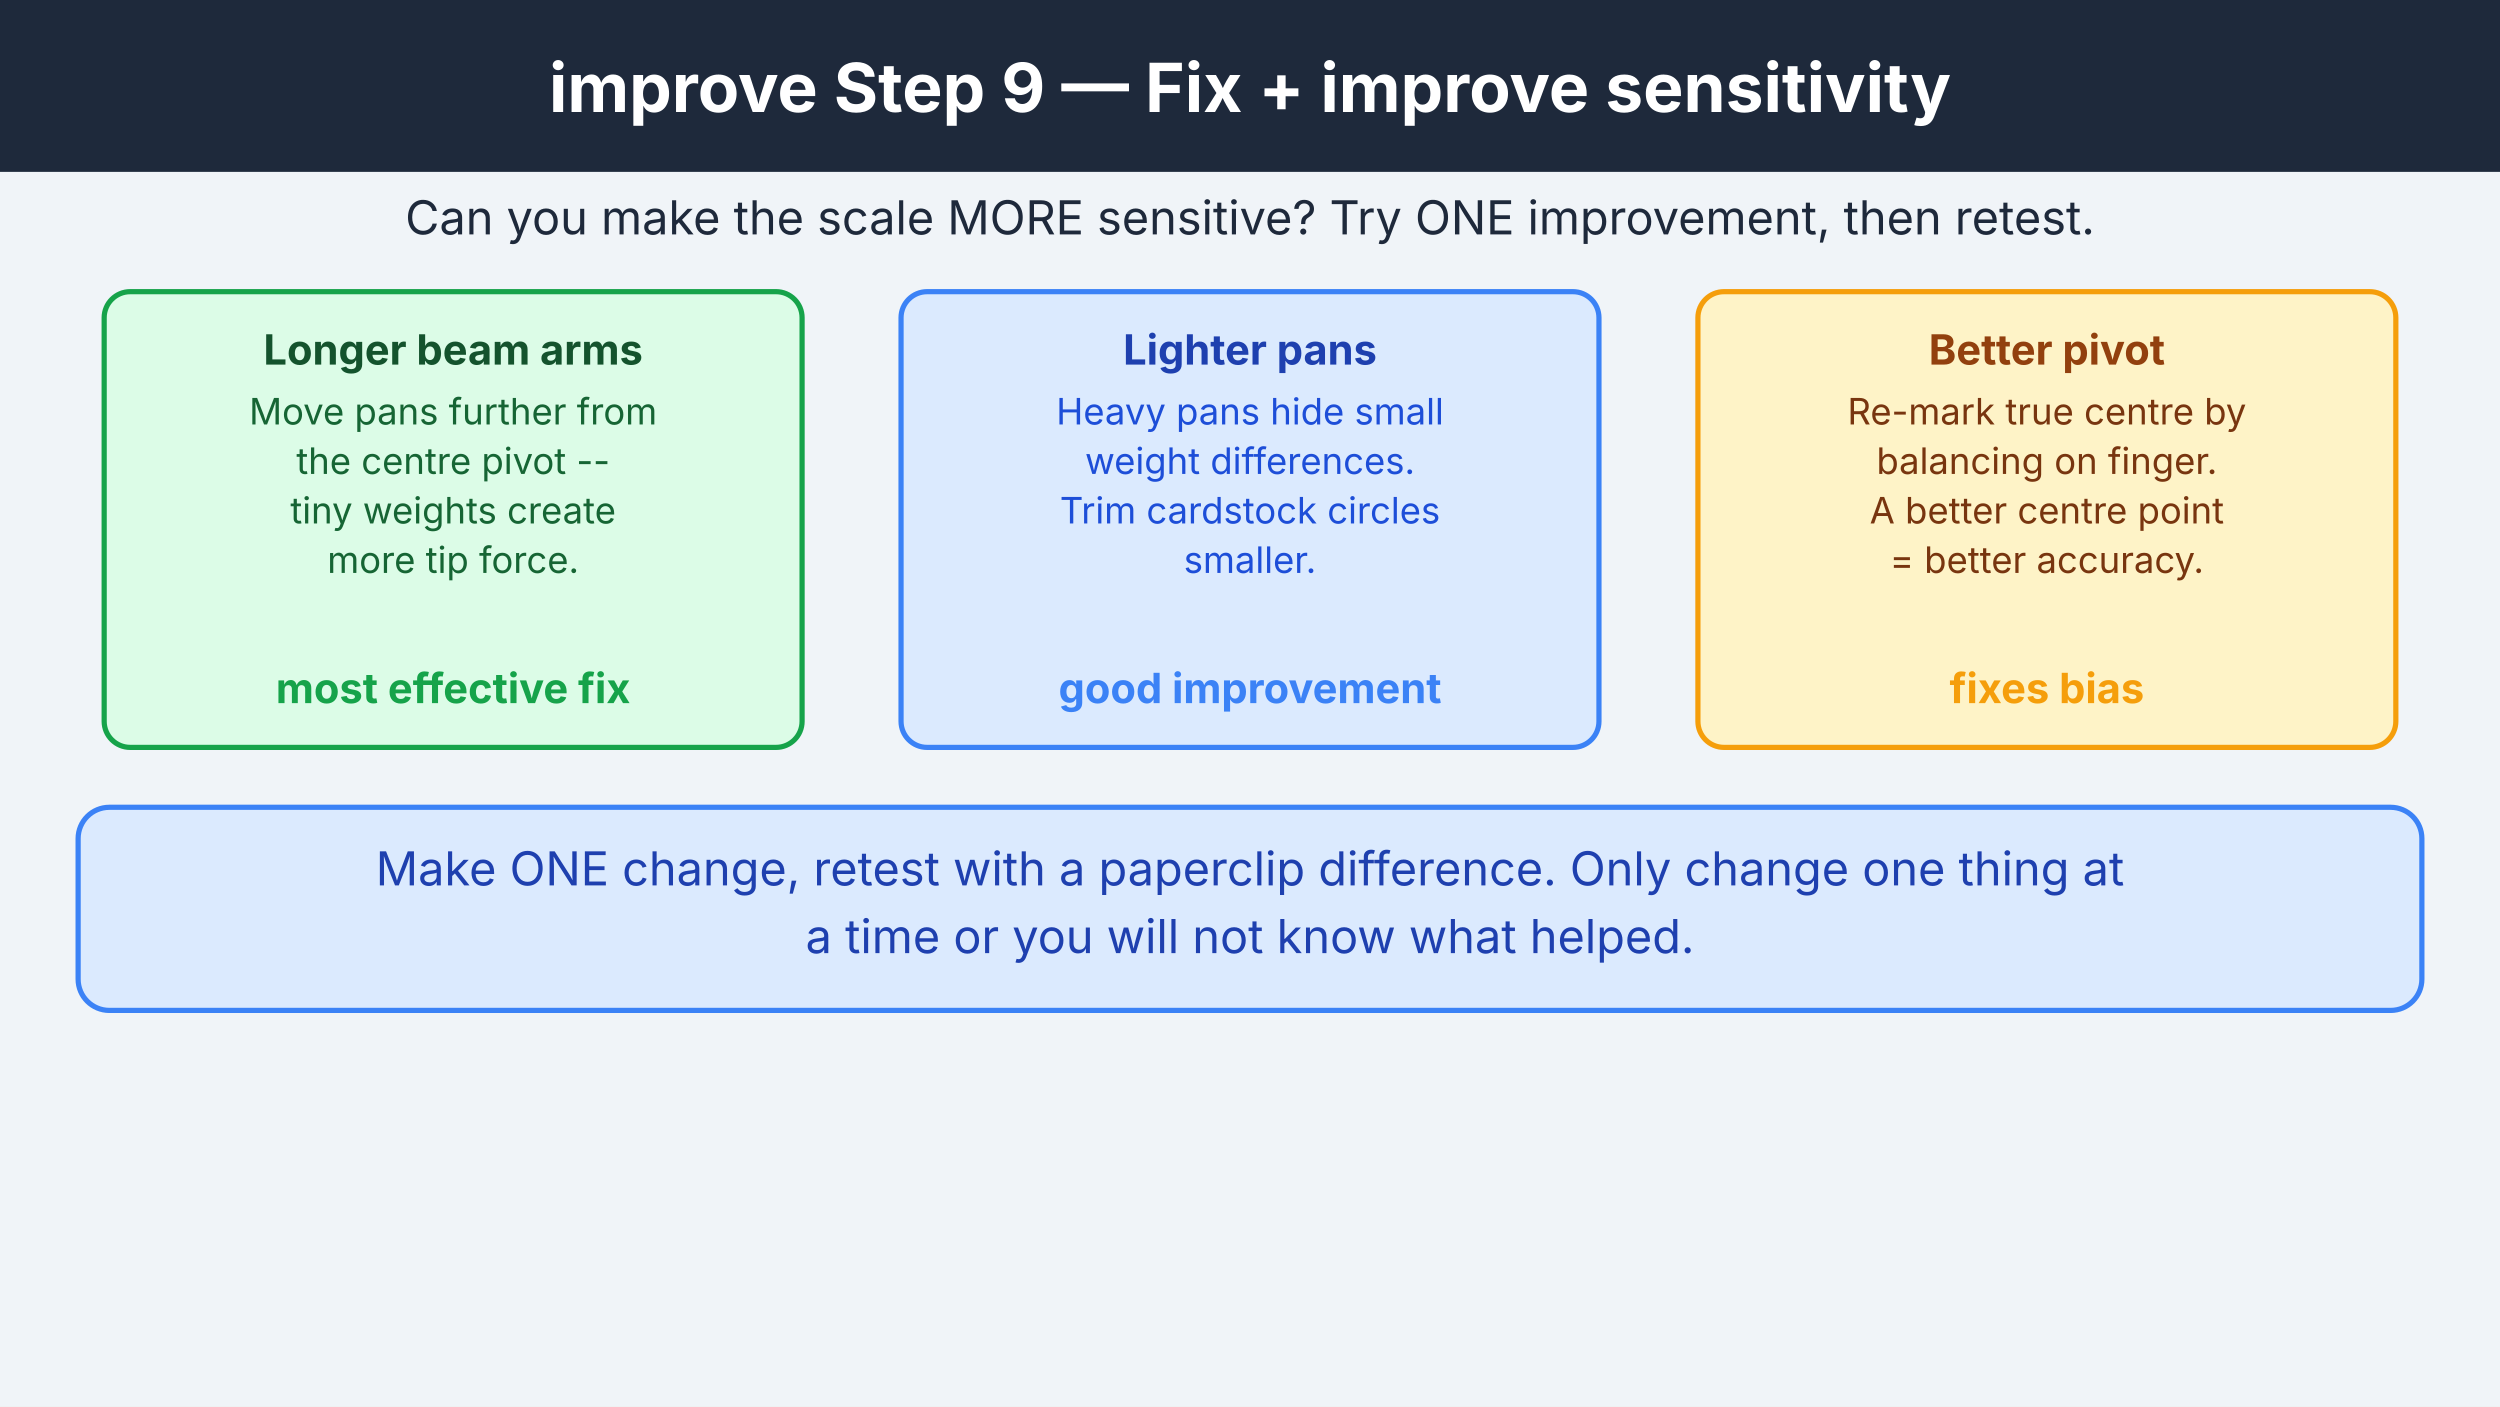
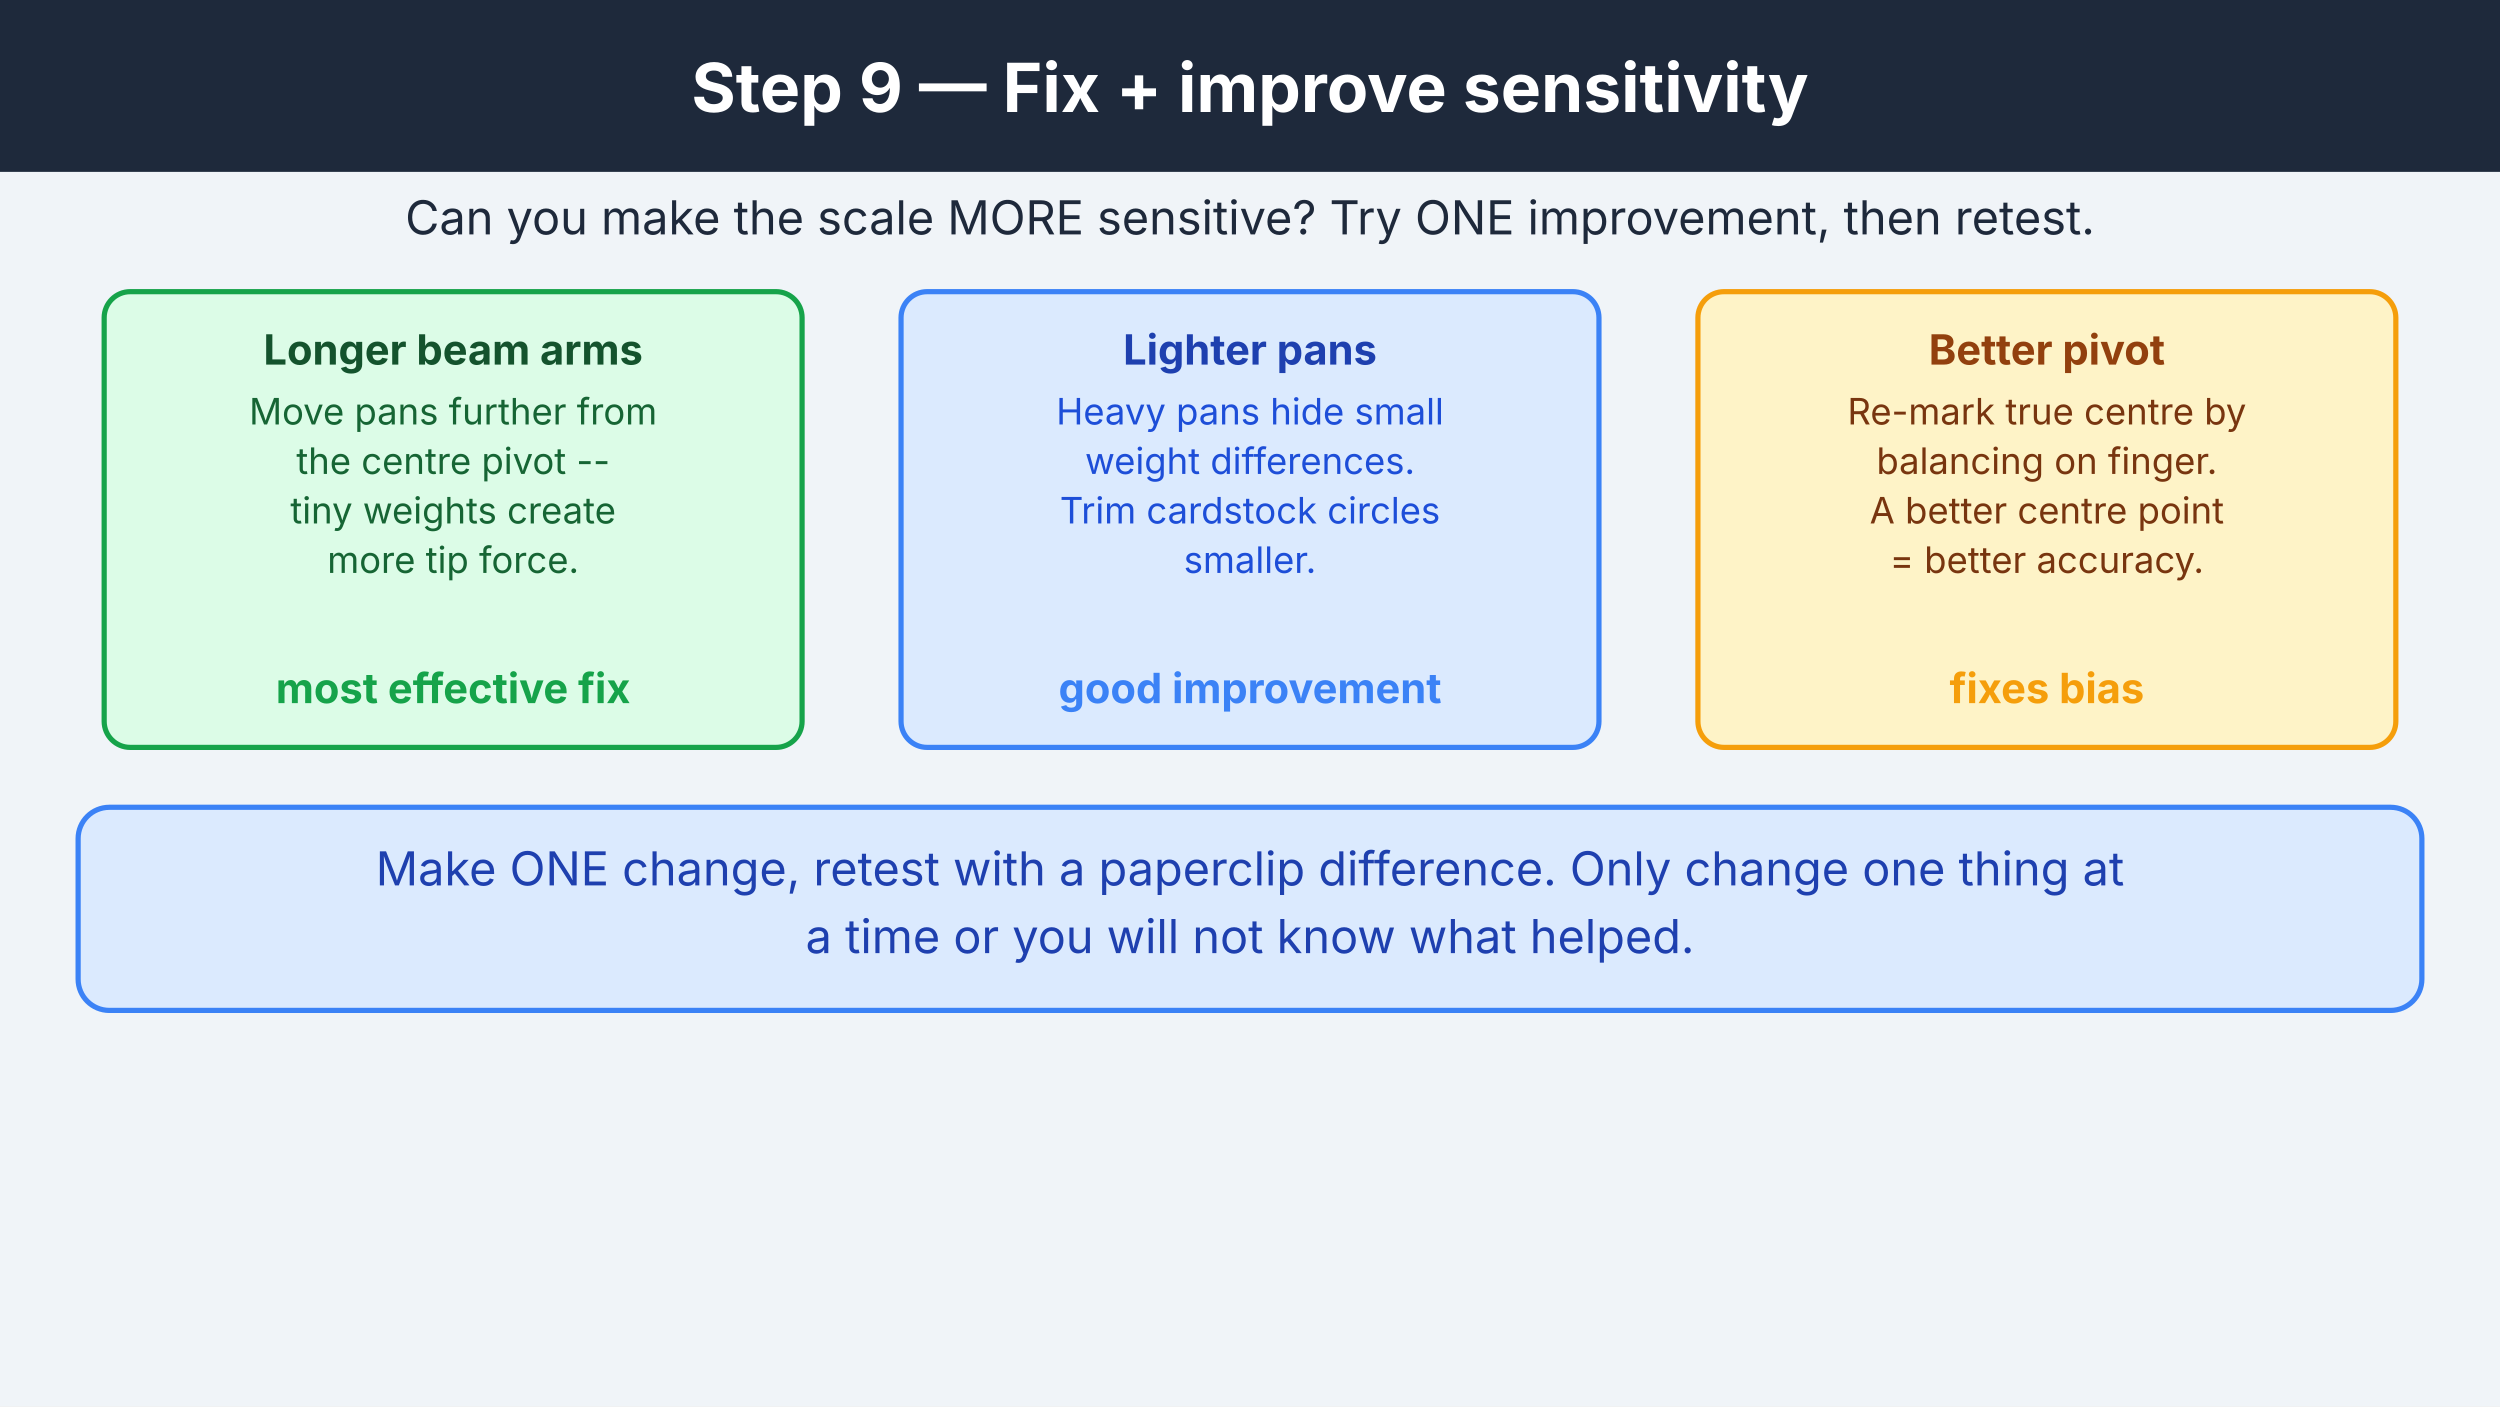
<svg xmlns="http://www.w3.org/2000/svg" viewBox="0 0 960 540" width="960" height="540">
  <rect width="960" height="540" fill="#f0f4f8" />
  <rect width="960" height="66" fill="#1e293b" />
-   <text x="480" y="43" font-size="26" font-weight="bold" text-anchor="middle" fill="white" font-family="system-ui,-apple-system,sans-serif">improve  Step 9 — Fix + improve sensitivity</text>
+   <text x="480" y="43" font-size="26" font-weight="bold" text-anchor="middle" fill="white" font-family="system-ui,-apple-system,sans-serif">Step 9 — Fix + improve sensitivity</text>
  <text x="480" y="90" font-size="18" text-anchor="middle" fill="#1e293b" font-family="system-ui,-apple-system,sans-serif">Can you make the scale MORE sensitive? Try ONE improvement, then retest.</text>
  <rect x="40" y="112" width="268" height="175" fill="#dcfce7" stroke="#16a34a" stroke-width="2" rx="10" />
  <text x="174" y="140" font-size="16" text-anchor="middle" fill="#14532d" font-weight="bold" font-family="system-ui,-apple-system,sans-serif">Longer beam arms</text>
  <text x="174" y="163" font-size="14" text-anchor="middle" fill="#166534" font-family="system-ui,-apple-system,sans-serif">Move pans further from</text>
  <text x="174" y="182" font-size="14" text-anchor="middle" fill="#166534" font-family="system-ui,-apple-system,sans-serif">the centre pivot --</text>
  <text x="174" y="201" font-size="14" text-anchor="middle" fill="#166534" font-family="system-ui,-apple-system,sans-serif">tiny weights create</text>
  <text x="174" y="220" font-size="14" text-anchor="middle" fill="#166534" font-family="system-ui,-apple-system,sans-serif">more tip force.</text>
  <text x="174" y="270" font-size="16" text-anchor="middle" fill="#16a34a" font-weight="bold" font-family="system-ui,-apple-system,sans-serif">most effective fix</text>
  <rect x="346" y="112" width="268" height="175" fill="#dbeafe" stroke="#3b82f6" stroke-width="2" rx="10" />
  <text x="480" y="140" font-size="16" text-anchor="middle" fill="#1e40af" font-weight="bold" font-family="system-ui,-apple-system,sans-serif">Lighter pans</text>
  <text x="480" y="163" font-size="14" text-anchor="middle" fill="#1d4ed8" font-family="system-ui,-apple-system,sans-serif">Heavy pans hide small</text>
  <text x="480" y="182" font-size="14" text-anchor="middle" fill="#1d4ed8" font-family="system-ui,-apple-system,sans-serif">weight differences.</text>
  <text x="480" y="201" font-size="14" text-anchor="middle" fill="#1d4ed8" font-family="system-ui,-apple-system,sans-serif">Trim cardstock circles</text>
  <text x="480" y="220" font-size="14" text-anchor="middle" fill="#1d4ed8" font-family="system-ui,-apple-system,sans-serif">smaller.</text>
  <text x="480" y="270" font-size="16" text-anchor="middle" fill="#3b82f6" font-weight="bold" font-family="system-ui,-apple-system,sans-serif">good improvement</text>
  <rect x="652" y="112" width="268" height="175" fill="#fef3c7" stroke="#f59e0b" stroke-width="2" rx="10" />
  <text x="786" y="140" font-size="16" text-anchor="middle" fill="#92400e" font-weight="bold" font-family="system-ui,-apple-system,sans-serif">Better pivot</text>
  <text x="786" y="163" font-size="14" text-anchor="middle" fill="#78350f" font-family="system-ui,-apple-system,sans-serif">Re-mark true centre by</text>
  <text x="786" y="182" font-size="14" text-anchor="middle" fill="#78350f" font-family="system-ui,-apple-system,sans-serif">balancing on finger.</text>
  <text x="786" y="201" font-size="14" text-anchor="middle" fill="#78350f" font-family="system-ui,-apple-system,sans-serif">A better centre point</text>
  <text x="786" y="220" font-size="14" text-anchor="middle" fill="#78350f" font-family="system-ui,-apple-system,sans-serif">= better accuracy.</text>
  <text x="786" y="270" font-size="16" text-anchor="middle" fill="#f59e0b" font-weight="bold" font-family="system-ui,-apple-system,sans-serif">fixes bias</text>
  <rect x="30" y="310" width="900" height="78" fill="#dbeafe" stroke="#3b82f6" stroke-width="2" rx="12" />
  <text x="480" y="340" font-size="18" text-anchor="middle" fill="#1e40af" font-family="system-ui,-apple-system,sans-serif">Make ONE change, retest with a paperclip difference. Only change one thing at</text>
  <text x="480" y="366" font-size="18" text-anchor="middle" fill="#1e40af" font-family="system-ui,-apple-system,sans-serif">a time or you will not know what helped.</text>
</svg>
